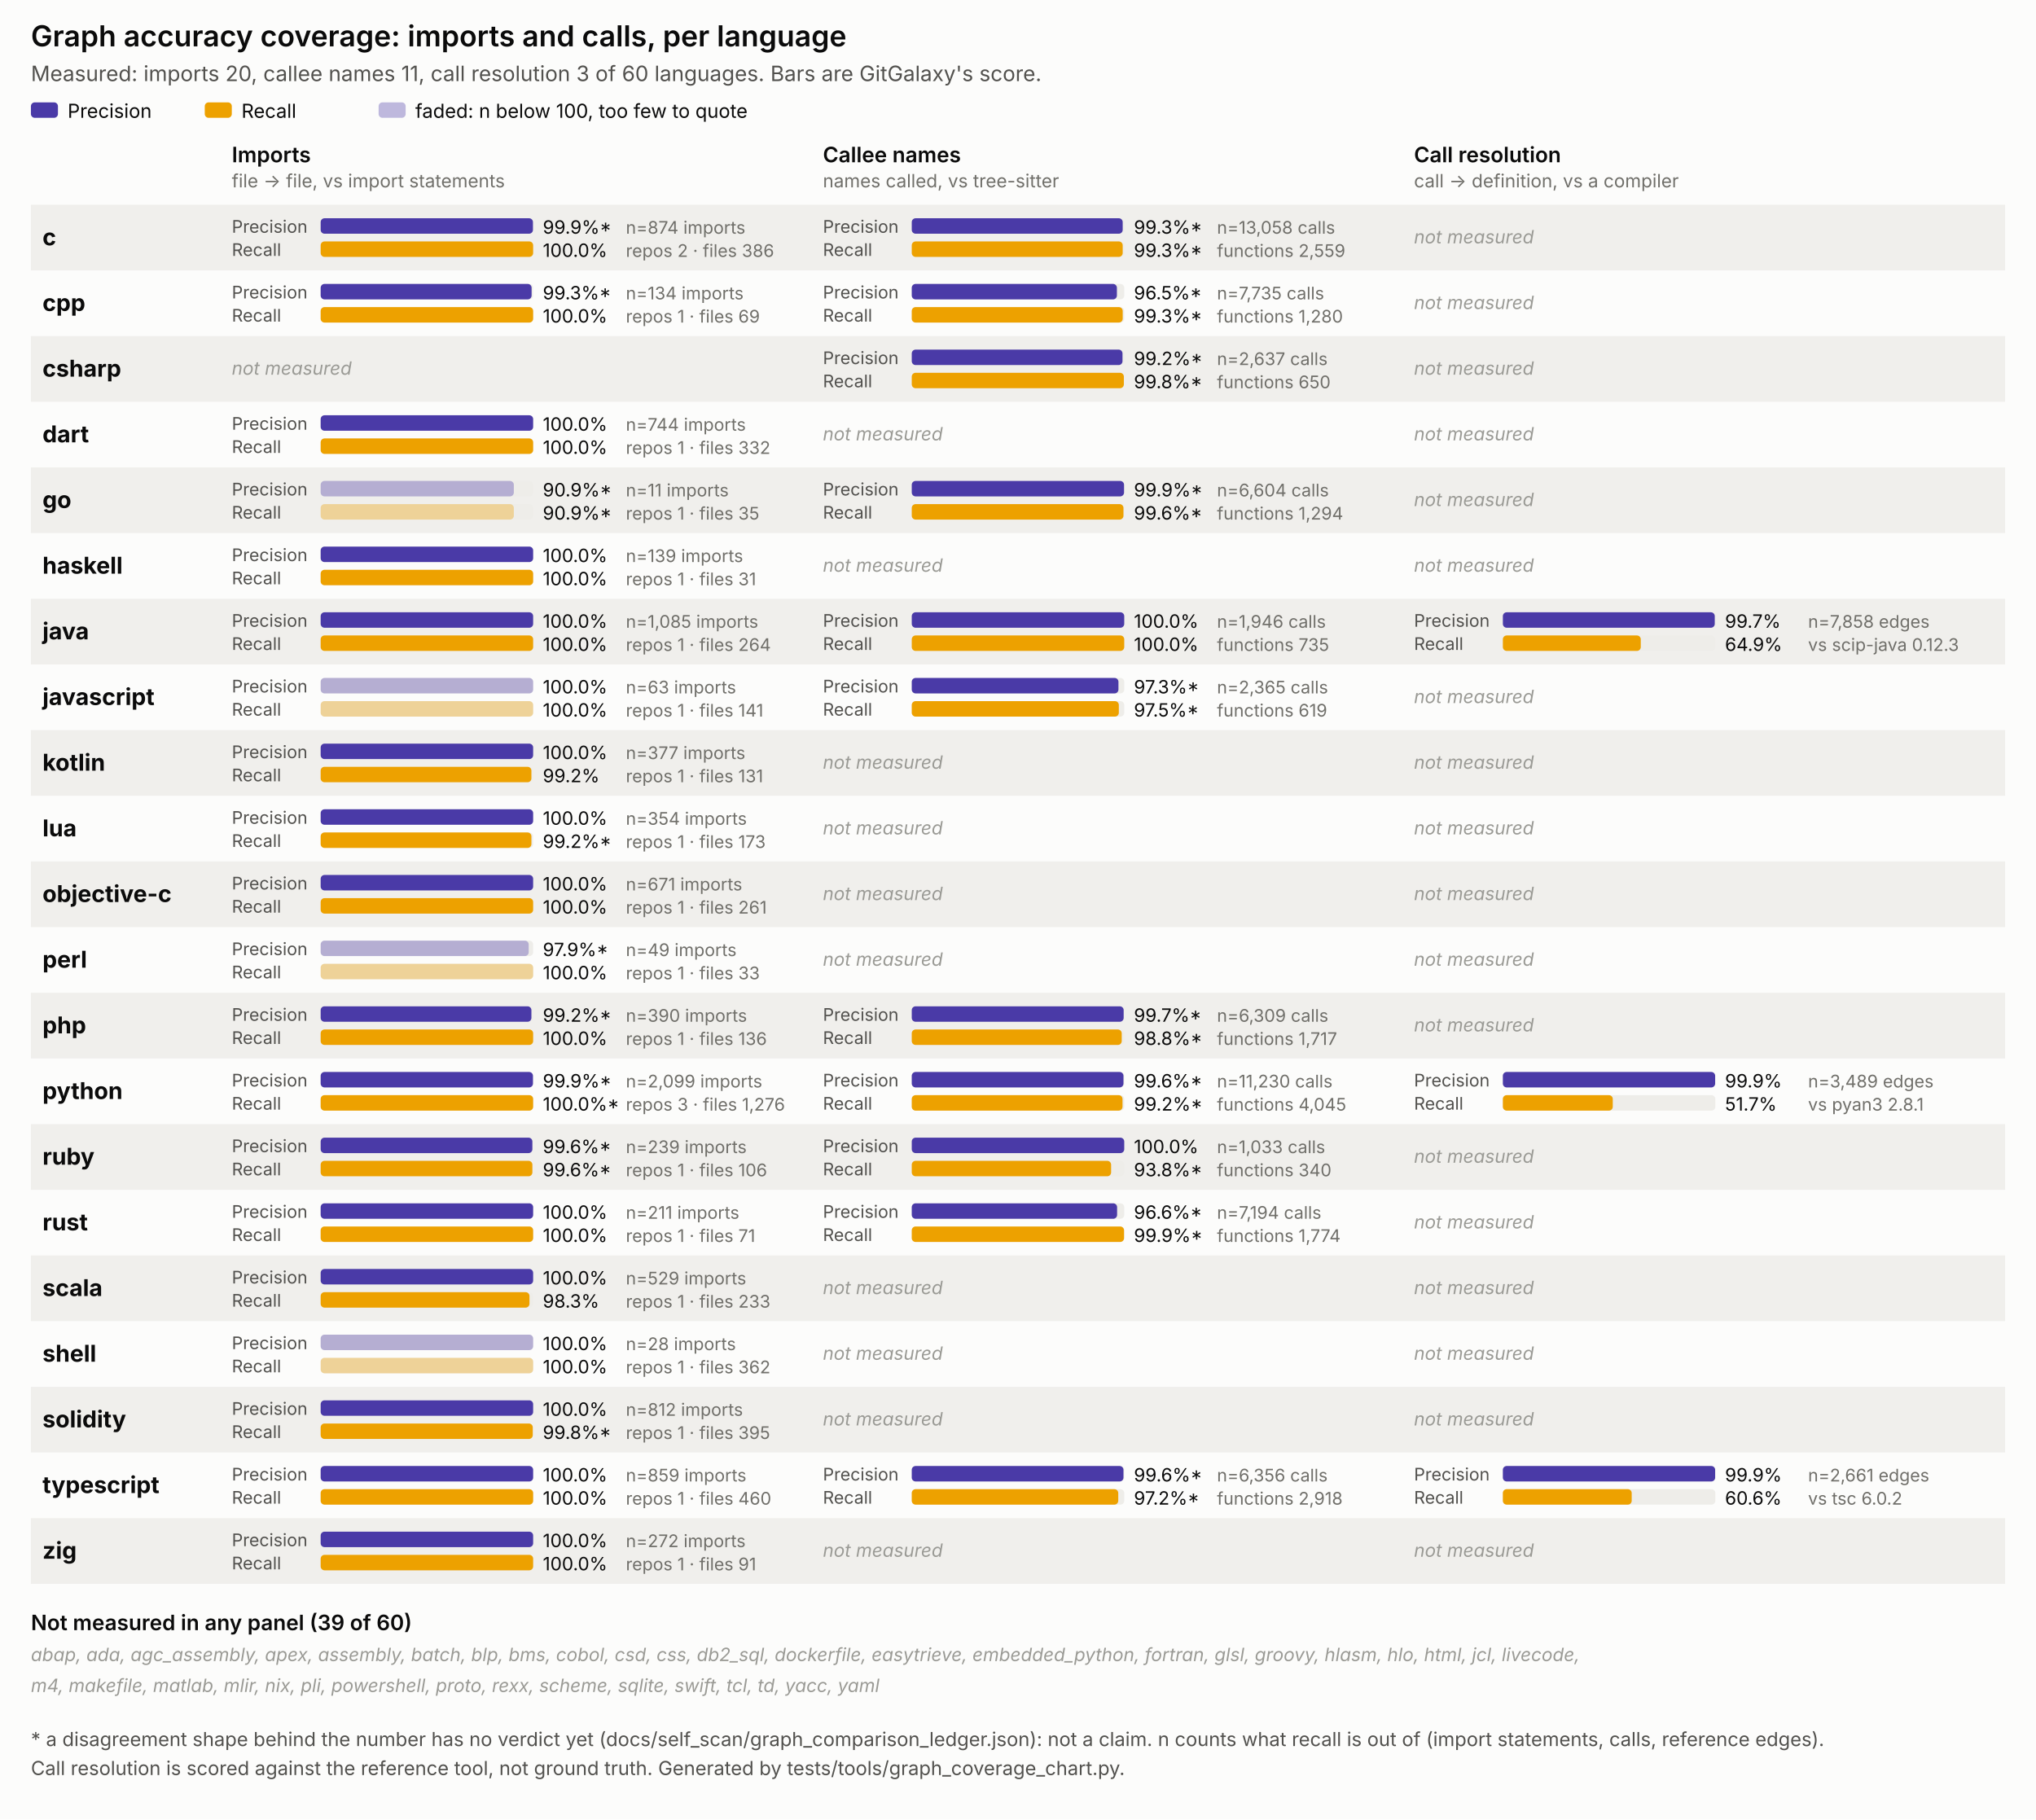
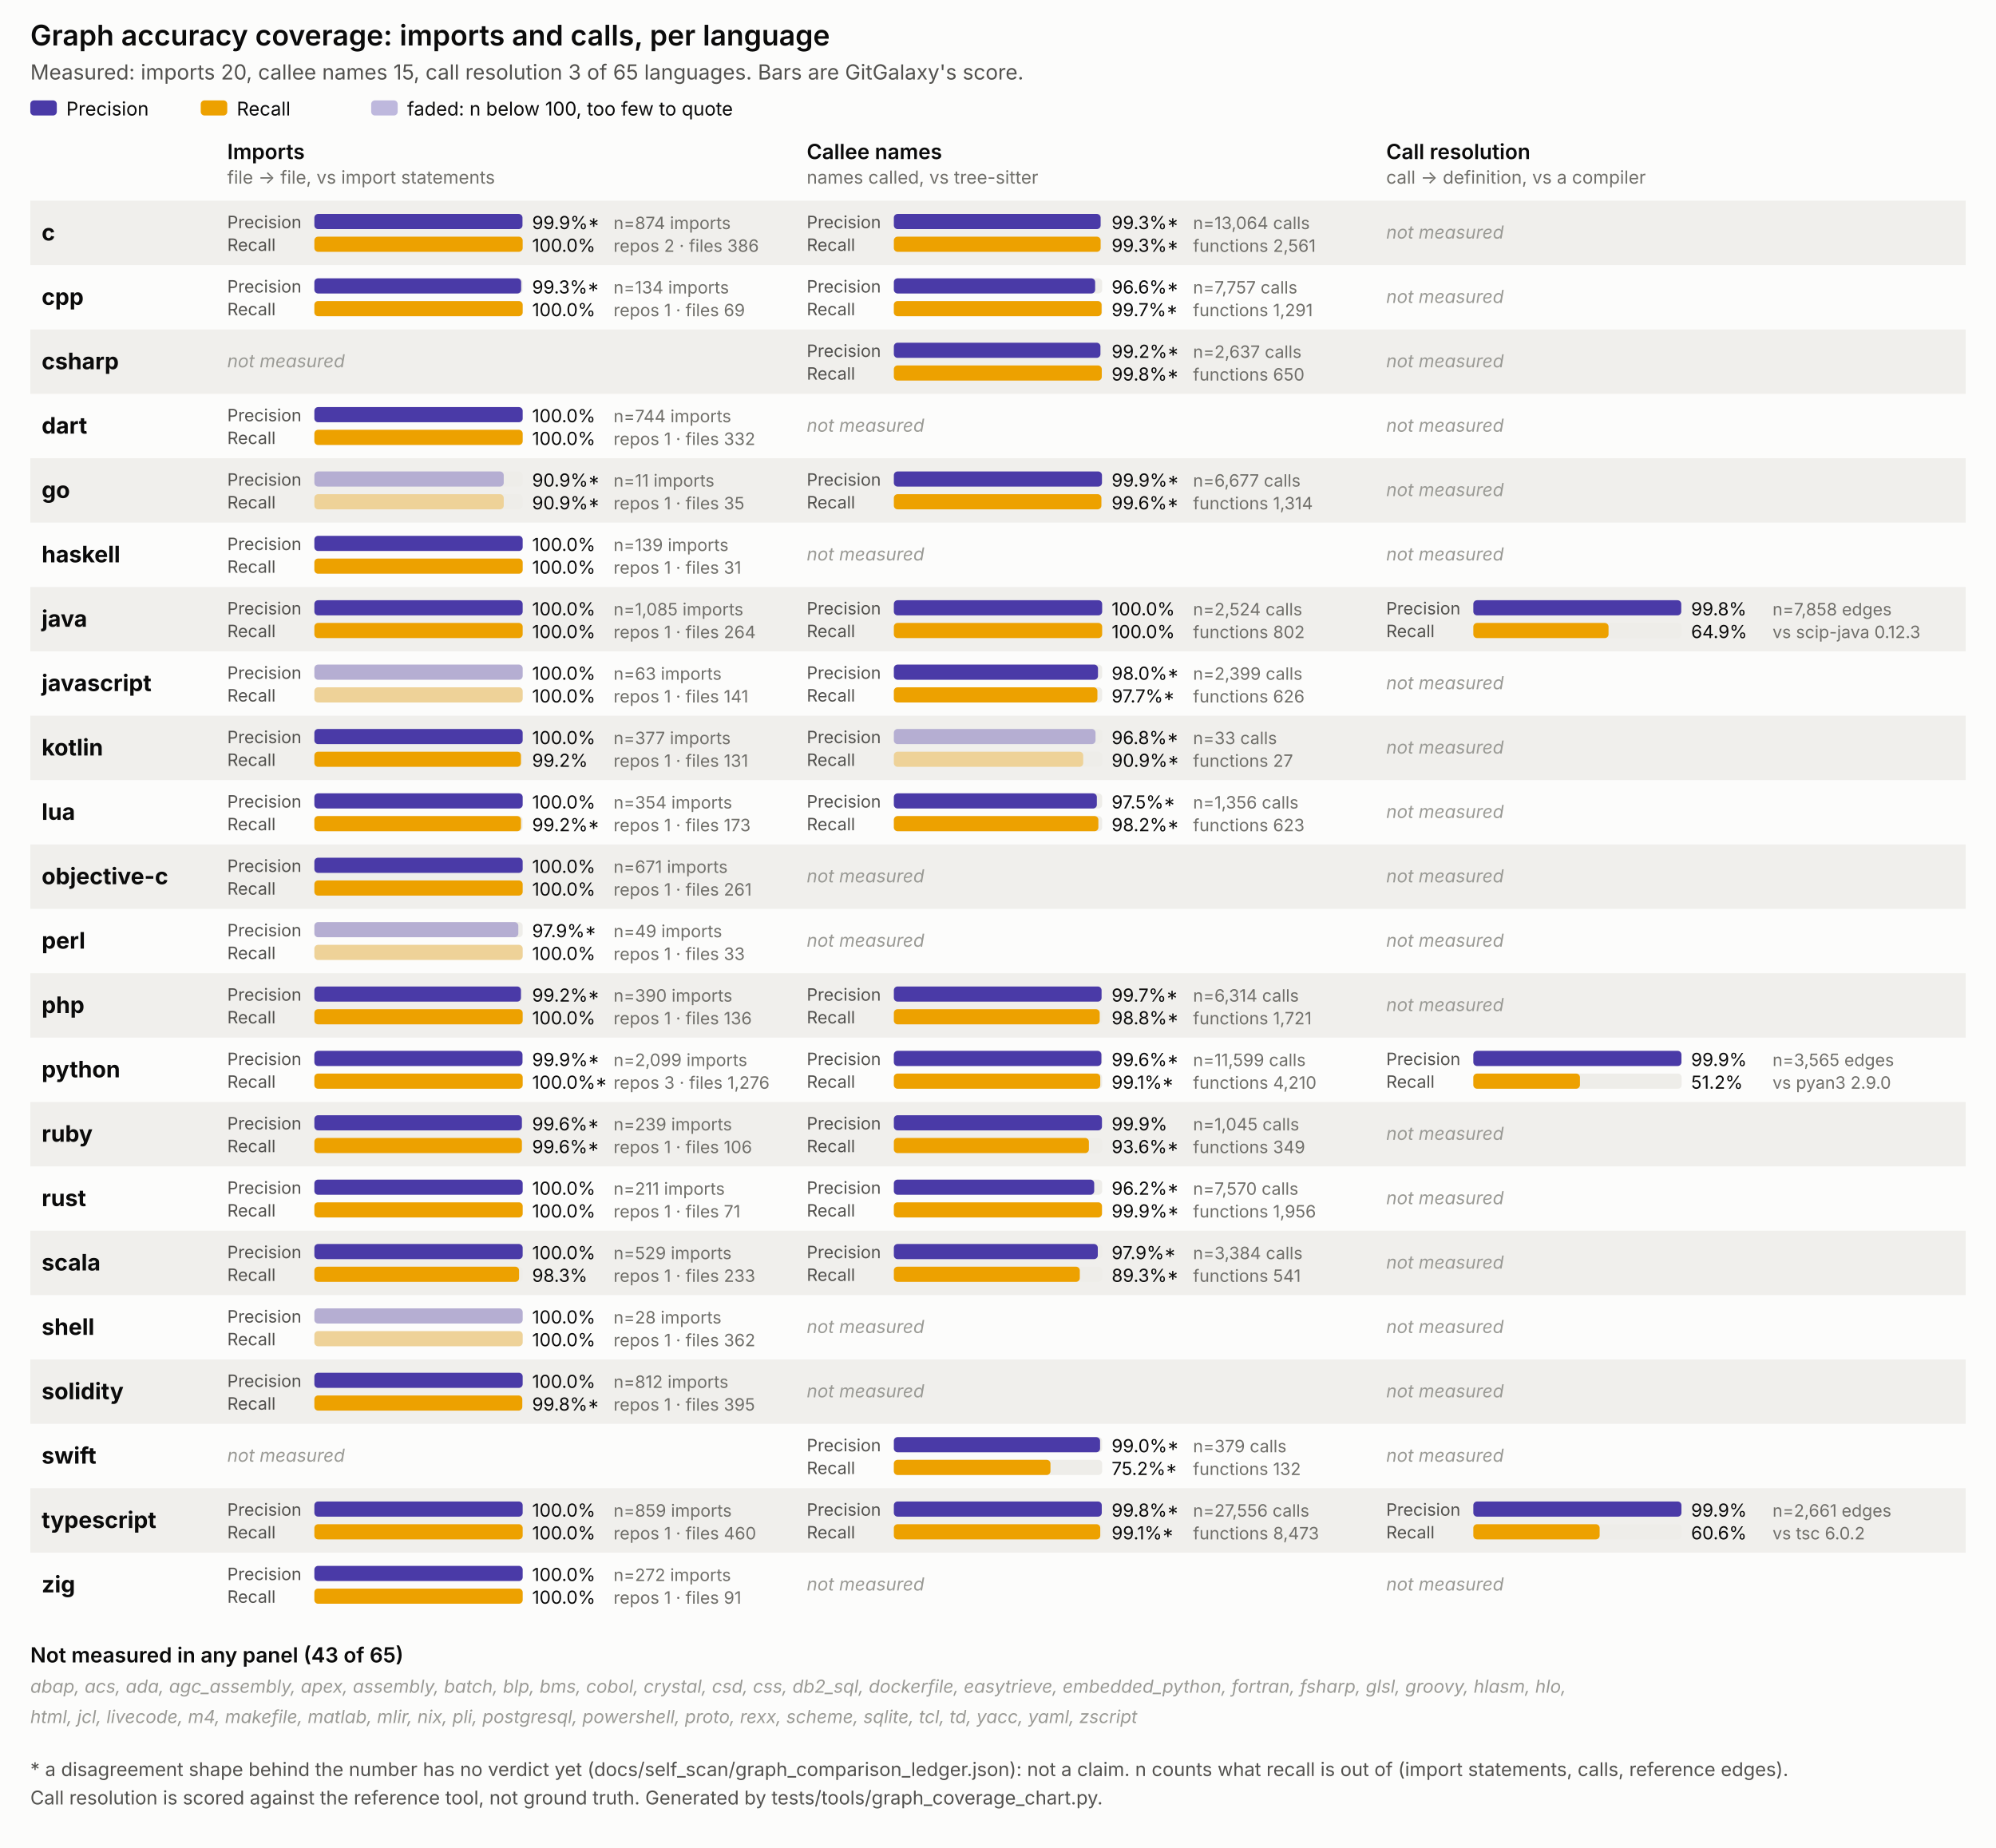
- <svg xmlns="http://www.w3.org/2000/svg" viewBox="0 0 1054 942" width="1054" height="942" font-family="system-ui, -apple-system, Segoe UI, sans-serif">
+ <svg xmlns="http://www.w3.org/2000/svg" viewBox="0 0 1054 976" width="1054" height="976" font-family="system-ui, -apple-system, Segoe UI, sans-serif">
  <style>
  .surface { fill: #fcfcfb; }
  .title { font-size: 15px; font-weight: 600; fill: #0b0b0b; }
  .subtitle { font-size: 11px; fill: #52514e; }
  .panel-title { font-size: 11px; font-weight: 600; fill: #0b0b0b; }
  .panel-sub { font-size: 9.5px; fill: #706f6a; }
  .lang { font-size: 12px; font-weight: 700; fill: #0b0b0b; }
  .pr { font-size: 9px; fill: #52514e; }
  .legend { font-size: 10px; fill: #0b0b0b; }
  .val { font-size: 9.5px; fill: #0b0b0b; }
  .n { font-size: 9px; fill: #706f6a; }
  .none { font-size: 9.5px; fill: #9a9a95; font-style: italic; }
  .note { font-size: 10px; fill: #52514e; }
  .stripe { fill: #f0efec; }
  .track { fill: #eeede9; }
</style>
-   <rect class="surface" x="0" y="0" width="1054" height="942" />
+   <rect class="surface" x="0" y="0" width="1054" height="976" />
  <text class="title" x="16" y="24">Graph accuracy coverage: imports and calls, per language</text>
-   <text class="subtitle" x="16" y="42">Measured: imports 20, callee names 11, call resolution 3 of 60 languages. Bars are GitGalaxy's score.</text>
+   <text class="subtitle" x="16" y="42">Measured: imports 20, callee names 15, call resolution 3 of 65 languages. Bars are GitGalaxy's score.</text>
  <rect x="16" y="53" width="14" height="8" rx="2" fill="#4a3aa7" />
  <text class="legend" x="35" y="61">Precision</text>
  <rect x="106" y="53" width="14" height="8" rx="2" fill="#eda100" />
  <text class="legend" x="125" y="61">Recall</text>
  <rect x="196" y="53" width="14" height="8" rx="2" fill="#4a3aa7" opacity="0.35" />
  <text class="legend" x="215" y="61">faded: n below 100, too few to quote</text>
  <text class="panel-title" x="120" y="84">Imports</text>
  <text class="panel-sub" x="120" y="97">file -&gt; file, vs import statements</text>
  <text class="panel-title" x="426" y="84">Callee names</text>
  <text class="panel-sub" x="426" y="97">names called, vs tree-sitter</text>
  <text class="panel-title" x="732" y="84">Call resolution</text>
  <text class="panel-sub" x="732" y="97">call -&gt; definition, vs a compiler</text>
  <rect class="stripe" x="16" y="106" width="1022" height="34" />
  <text class="lang" x="22" y="127.0">c</text>
  <g>
    <text class="pr" x="120" y="120.5">Precision</text>
    <rect class="track" x="166" y="113" width="110" height="8" rx="2" />
    <rect x="166" y="113" width="109.9" height="8" rx="2" fill="#4a3aa7" />
    <text class="val" x="281" y="121">99.9%*</text>
    <text class="pr" x="120" y="132.5">Recall</text>
    <rect class="track" x="166" y="125" width="110" height="8" rx="2" />
    <rect x="166" y="125" width="110.0" height="8" rx="2" fill="#eda100" />
    <text class="val" x="281" y="133">100.0%</text>
    <text class="n" x="324" y="121">n=874 imports</text>
    <text class="n" x="324" y="133">repos 2 · files 386</text>
  </g>
  <g>
    <text class="pr" x="426" y="120.5">Precision</text>
    <rect class="track" x="472" y="113" width="110" height="8" rx="2" />
    <rect x="472" y="113" width="109.2" height="8" rx="2" fill="#4a3aa7" />
    <text class="val" x="587" y="121">99.3%*</text>
    <text class="pr" x="426" y="132.5">Recall</text>
    <rect class="track" x="472" y="125" width="110" height="8" rx="2" />
    <rect x="472" y="125" width="109.2" height="8" rx="2" fill="#eda100" />
    <text class="val" x="587" y="133">99.3%*</text>
-     <text class="n" x="630" y="121">n=13,058 calls</text>
-     <text class="n" x="630" y="133">functions 2,559</text>
+     <text class="n" x="630" y="121">n=13,064 calls</text>
+     <text class="n" x="630" y="133">functions 2,561</text>
  </g>
  <text class="none" x="732" y="126.0">not measured</text>
  <text class="lang" x="22" y="161.0">cpp</text>
  <g>
    <text class="pr" x="120" y="154.5">Precision</text>
    <rect class="track" x="166" y="147" width="110" height="8" rx="2" />
    <rect x="166" y="147" width="109.2" height="8" rx="2" fill="#4a3aa7" />
    <text class="val" x="281" y="155">99.3%*</text>
    <text class="pr" x="120" y="166.5">Recall</text>
    <rect class="track" x="166" y="159" width="110" height="8" rx="2" />
    <rect x="166" y="159" width="110.0" height="8" rx="2" fill="#eda100" />
    <text class="val" x="281" y="167">100.0%</text>
    <text class="n" x="324" y="155">n=134 imports</text>
    <text class="n" x="324" y="167">repos 1 · files 69</text>
  </g>
  <g>
    <text class="pr" x="426" y="154.5">Precision</text>
    <rect class="track" x="472" y="147" width="110" height="8" rx="2" />
-     <rect x="472" y="147" width="106.2" height="8" rx="2" fill="#4a3aa7" />
-     <text class="val" x="587" y="155">96.5%*</text>
+     <rect x="472" y="147" width="106.3" height="8" rx="2" fill="#4a3aa7" />
+     <text class="val" x="587" y="155">96.6%*</text>
    <text class="pr" x="426" y="166.5">Recall</text>
    <rect class="track" x="472" y="159" width="110" height="8" rx="2" />
-     <rect x="472" y="159" width="109.2" height="8" rx="2" fill="#eda100" />
-     <text class="val" x="587" y="167">99.3%*</text>
-     <text class="n" x="630" y="155">n=7,735 calls</text>
-     <text class="n" x="630" y="167">functions 1,280</text>
+     <rect x="472" y="159" width="109.7" height="8" rx="2" fill="#eda100" />
+     <text class="val" x="587" y="167">99.7%*</text>
+     <text class="n" x="630" y="155">n=7,757 calls</text>
+     <text class="n" x="630" y="167">functions 1,291</text>
  </g>
  <text class="none" x="732" y="160.0">not measured</text>
  <rect class="stripe" x="16" y="174" width="1022" height="34" />
  <text class="lang" x="22" y="195.0">csharp</text>
  <text class="none" x="120" y="194.0">not measured</text>
  <g>
    <text class="pr" x="426" y="188.5">Precision</text>
    <rect class="track" x="472" y="181" width="110" height="8" rx="2" />
    <rect x="472" y="181" width="109.1" height="8" rx="2" fill="#4a3aa7" />
    <text class="val" x="587" y="189">99.2%*</text>
    <text class="pr" x="426" y="200.5">Recall</text>
    <rect class="track" x="472" y="193" width="110" height="8" rx="2" />
    <rect x="472" y="193" width="109.8" height="8" rx="2" fill="#eda100" />
    <text class="val" x="587" y="201">99.8%*</text>
    <text class="n" x="630" y="189">n=2,637 calls</text>
    <text class="n" x="630" y="201">functions 650</text>
  </g>
  <text class="none" x="732" y="194.0">not measured</text>
  <text class="lang" x="22" y="229.0">dart</text>
  <g>
    <text class="pr" x="120" y="222.5">Precision</text>
    <rect class="track" x="166" y="215" width="110" height="8" rx="2" />
    <rect x="166" y="215" width="110.0" height="8" rx="2" fill="#4a3aa7" />
    <text class="val" x="281" y="223">100.0%</text>
    <text class="pr" x="120" y="234.5">Recall</text>
    <rect class="track" x="166" y="227" width="110" height="8" rx="2" />
    <rect x="166" y="227" width="110.0" height="8" rx="2" fill="#eda100" />
    <text class="val" x="281" y="235">100.0%</text>
    <text class="n" x="324" y="223">n=744 imports</text>
    <text class="n" x="324" y="235">repos 1 · files 332</text>
  </g>
  <text class="none" x="426" y="228.0">not measured</text>
  <text class="none" x="732" y="228.0">not measured</text>
  <rect class="stripe" x="16" y="242" width="1022" height="34" />
  <text class="lang" x="22" y="263.0">go</text>
  <g>
    <text class="pr" x="120" y="256.5">Precision</text>
    <rect class="track" x="166" y="249" width="110" height="8" rx="2" />
    <rect x="166" y="249" width="100.0" height="8" rx="2" fill="#4a3aa7" opacity="0.35" />
    <text class="val" x="281" y="257">90.9%*</text>
    <text class="pr" x="120" y="268.5">Recall</text>
    <rect class="track" x="166" y="261" width="110" height="8" rx="2" />
    <rect x="166" y="261" width="100.0" height="8" rx="2" fill="#eda100" opacity="0.35" />
    <text class="val" x="281" y="269">90.9%*</text>
    <text class="n" x="324" y="257">n=11 imports</text>
    <text class="n" x="324" y="269">repos 1 · files 35</text>
  </g>
  <g>
    <text class="pr" x="426" y="256.5">Precision</text>
    <rect class="track" x="472" y="249" width="110" height="8" rx="2" />
    <rect x="472" y="249" width="109.9" height="8" rx="2" fill="#4a3aa7" />
    <text class="val" x="587" y="257">99.9%*</text>
    <text class="pr" x="426" y="268.5">Recall</text>
    <rect class="track" x="472" y="261" width="110" height="8" rx="2" />
    <rect x="472" y="261" width="109.6" height="8" rx="2" fill="#eda100" />
    <text class="val" x="587" y="269">99.6%*</text>
-     <text class="n" x="630" y="257">n=6,604 calls</text>
-     <text class="n" x="630" y="269">functions 1,294</text>
+     <text class="n" x="630" y="257">n=6,677 calls</text>
+     <text class="n" x="630" y="269">functions 1,314</text>
  </g>
  <text class="none" x="732" y="262.0">not measured</text>
  <text class="lang" x="22" y="297.0">haskell</text>
  <g>
    <text class="pr" x="120" y="290.5">Precision</text>
    <rect class="track" x="166" y="283" width="110" height="8" rx="2" />
    <rect x="166" y="283" width="110.0" height="8" rx="2" fill="#4a3aa7" />
    <text class="val" x="281" y="291">100.0%</text>
    <text class="pr" x="120" y="302.5">Recall</text>
    <rect class="track" x="166" y="295" width="110" height="8" rx="2" />
    <rect x="166" y="295" width="110.0" height="8" rx="2" fill="#eda100" />
    <text class="val" x="281" y="303">100.0%</text>
    <text class="n" x="324" y="291">n=139 imports</text>
    <text class="n" x="324" y="303">repos 1 · files 31</text>
  </g>
  <text class="none" x="426" y="296.0">not measured</text>
  <text class="none" x="732" y="296.0">not measured</text>
  <rect class="stripe" x="16" y="310" width="1022" height="34" />
  <text class="lang" x="22" y="331.0">java</text>
  <g>
    <text class="pr" x="120" y="324.5">Precision</text>
    <rect class="track" x="166" y="317" width="110" height="8" rx="2" />
    <rect x="166" y="317" width="110.0" height="8" rx="2" fill="#4a3aa7" />
    <text class="val" x="281" y="325">100.0%</text>
    <text class="pr" x="120" y="336.5">Recall</text>
    <rect class="track" x="166" y="329" width="110" height="8" rx="2" />
    <rect x="166" y="329" width="110.0" height="8" rx="2" fill="#eda100" />
    <text class="val" x="281" y="337">100.0%</text>
    <text class="n" x="324" y="325">n=1,085 imports</text>
    <text class="n" x="324" y="337">repos 1 · files 264</text>
  </g>
  <g>
    <text class="pr" x="426" y="324.5">Precision</text>
    <rect class="track" x="472" y="317" width="110" height="8" rx="2" />
    <rect x="472" y="317" width="110.0" height="8" rx="2" fill="#4a3aa7" />
    <text class="val" x="587" y="325">100.0%</text>
    <text class="pr" x="426" y="336.5">Recall</text>
    <rect class="track" x="472" y="329" width="110" height="8" rx="2" />
    <rect x="472" y="329" width="110.0" height="8" rx="2" fill="#eda100" />
    <text class="val" x="587" y="337">100.0%</text>
-     <text class="n" x="630" y="325">n=1,946 calls</text>
-     <text class="n" x="630" y="337">functions 735</text>
+     <text class="n" x="630" y="325">n=2,524 calls</text>
+     <text class="n" x="630" y="337">functions 802</text>
  </g>
  <g>
    <text class="pr" x="732" y="324.5">Precision</text>
    <rect class="track" x="778" y="317" width="110" height="8" rx="2" />
-     <rect x="778" y="317" width="109.7" height="8" rx="2" fill="#4a3aa7" />
-     <text class="val" x="893" y="325">99.7%</text>
+     <rect x="778" y="317" width="109.8" height="8" rx="2" fill="#4a3aa7" />
+     <text class="val" x="893" y="325">99.8%</text>
    <text class="pr" x="732" y="336.5">Recall</text>
    <rect class="track" x="778" y="329" width="110" height="8" rx="2" />
    <rect x="778" y="329" width="71.4" height="8" rx="2" fill="#eda100" />
    <text class="val" x="893" y="337">64.9%</text>
    <text class="n" x="936" y="325">n=7,858 edges</text>
    <text class="n" x="936" y="337">vs scip-java 0.12.3</text>
  </g>
  <text class="lang" x="22" y="365.0">javascript</text>
  <g>
    <text class="pr" x="120" y="358.5">Precision</text>
    <rect class="track" x="166" y="351" width="110" height="8" rx="2" />
    <rect x="166" y="351" width="110.0" height="8" rx="2" fill="#4a3aa7" opacity="0.35" />
    <text class="val" x="281" y="359">100.0%</text>
    <text class="pr" x="120" y="370.5">Recall</text>
    <rect class="track" x="166" y="363" width="110" height="8" rx="2" />
    <rect x="166" y="363" width="110.0" height="8" rx="2" fill="#eda100" opacity="0.35" />
    <text class="val" x="281" y="371">100.0%</text>
    <text class="n" x="324" y="359">n=63 imports</text>
    <text class="n" x="324" y="371">repos 1 · files 141</text>
  </g>
  <g>
    <text class="pr" x="426" y="358.5">Precision</text>
    <rect class="track" x="472" y="351" width="110" height="8" rx="2" />
-     <rect x="472" y="351" width="107.0" height="8" rx="2" fill="#4a3aa7" />
-     <text class="val" x="587" y="359">97.3%*</text>
+     <rect x="472" y="351" width="107.8" height="8" rx="2" fill="#4a3aa7" />
+     <text class="val" x="587" y="359">98.0%*</text>
    <text class="pr" x="426" y="370.5">Recall</text>
    <rect class="track" x="472" y="363" width="110" height="8" rx="2" />
-     <rect x="472" y="363" width="107.2" height="8" rx="2" fill="#eda100" />
-     <text class="val" x="587" y="371">97.5%*</text>
-     <text class="n" x="630" y="359">n=2,365 calls</text>
-     <text class="n" x="630" y="371">functions 619</text>
+     <rect x="472" y="363" width="107.5" height="8" rx="2" fill="#eda100" />
+     <text class="val" x="587" y="371">97.7%*</text>
+     <text class="n" x="630" y="359">n=2,399 calls</text>
+     <text class="n" x="630" y="371">functions 626</text>
  </g>
  <text class="none" x="732" y="364.0">not measured</text>
  <rect class="stripe" x="16" y="378" width="1022" height="34" />
  <text class="lang" x="22" y="399.0">kotlin</text>
  <g>
    <text class="pr" x="120" y="392.5">Precision</text>
    <rect class="track" x="166" y="385" width="110" height="8" rx="2" />
    <rect x="166" y="385" width="110.0" height="8" rx="2" fill="#4a3aa7" />
    <text class="val" x="281" y="393">100.0%</text>
    <text class="pr" x="120" y="404.5">Recall</text>
    <rect class="track" x="166" y="397" width="110" height="8" rx="2" />
    <rect x="166" y="397" width="109.1" height="8" rx="2" fill="#eda100" />
    <text class="val" x="281" y="405">99.2%</text>
    <text class="n" x="324" y="393">n=377 imports</text>
    <text class="n" x="324" y="405">repos 1 · files 131</text>
  </g>
-   <text class="none" x="426" y="398.0">not measured</text>
+   <g>
+     <text class="pr" x="426" y="392.5">Precision</text>
+     <rect class="track" x="472" y="385" width="110" height="8" rx="2" />
+     <rect x="472" y="385" width="106.5" height="8" rx="2" fill="#4a3aa7" opacity="0.35" />
+     <text class="val" x="587" y="393">96.8%*</text>
+     <text class="pr" x="426" y="404.5">Recall</text>
+     <rect class="track" x="472" y="397" width="110" height="8" rx="2" />
+     <rect x="472" y="397" width="100.0" height="8" rx="2" fill="#eda100" opacity="0.35" />
+     <text class="val" x="587" y="405">90.9%*</text>
+     <text class="n" x="630" y="393">n=33 calls</text>
+     <text class="n" x="630" y="405">functions 27</text>
+   </g>
  <text class="none" x="732" y="398.0">not measured</text>
  <text class="lang" x="22" y="433.0">lua</text>
  <g>
    <text class="pr" x="120" y="426.5">Precision</text>
    <rect class="track" x="166" y="419" width="110" height="8" rx="2" />
    <rect x="166" y="419" width="110.0" height="8" rx="2" fill="#4a3aa7" />
    <text class="val" x="281" y="427">100.0%</text>
    <text class="pr" x="120" y="438.5">Recall</text>
    <rect class="track" x="166" y="431" width="110" height="8" rx="2" />
    <rect x="166" y="431" width="109.1" height="8" rx="2" fill="#eda100" />
    <text class="val" x="281" y="439">99.2%*</text>
    <text class="n" x="324" y="427">n=354 imports</text>
    <text class="n" x="324" y="439">repos 1 · files 173</text>
  </g>
-   <text class="none" x="426" y="432.0">not measured</text>
+   <g>
+     <text class="pr" x="426" y="426.5">Precision</text>
+     <rect class="track" x="472" y="419" width="110" height="8" rx="2" />
+     <rect x="472" y="419" width="107.2" height="8" rx="2" fill="#4a3aa7" />
+     <text class="val" x="587" y="427">97.5%*</text>
+     <text class="pr" x="426" y="438.5">Recall</text>
+     <rect class="track" x="472" y="431" width="110" height="8" rx="2" />
+     <rect x="472" y="431" width="108.0" height="8" rx="2" fill="#eda100" />
+     <text class="val" x="587" y="439">98.2%*</text>
+     <text class="n" x="630" y="427">n=1,356 calls</text>
+     <text class="n" x="630" y="439">functions 623</text>
+   </g>
  <text class="none" x="732" y="432.0">not measured</text>
  <rect class="stripe" x="16" y="446" width="1022" height="34" />
  <text class="lang" x="22" y="467.0">objective-c</text>
  <g>
    <text class="pr" x="120" y="460.5">Precision</text>
    <rect class="track" x="166" y="453" width="110" height="8" rx="2" />
    <rect x="166" y="453" width="110.0" height="8" rx="2" fill="#4a3aa7" />
    <text class="val" x="281" y="461">100.0%</text>
    <text class="pr" x="120" y="472.5">Recall</text>
    <rect class="track" x="166" y="465" width="110" height="8" rx="2" />
    <rect x="166" y="465" width="110.0" height="8" rx="2" fill="#eda100" />
    <text class="val" x="281" y="473">100.0%</text>
    <text class="n" x="324" y="461">n=671 imports</text>
    <text class="n" x="324" y="473">repos 1 · files 261</text>
  </g>
  <text class="none" x="426" y="466.0">not measured</text>
  <text class="none" x="732" y="466.0">not measured</text>
  <text class="lang" x="22" y="501.0">perl</text>
  <g>
    <text class="pr" x="120" y="494.5">Precision</text>
    <rect class="track" x="166" y="487" width="110" height="8" rx="2" />
    <rect x="166" y="487" width="107.7" height="8" rx="2" fill="#4a3aa7" opacity="0.35" />
    <text class="val" x="281" y="495">97.9%*</text>
    <text class="pr" x="120" y="506.5">Recall</text>
    <rect class="track" x="166" y="499" width="110" height="8" rx="2" />
    <rect x="166" y="499" width="110.0" height="8" rx="2" fill="#eda100" opacity="0.35" />
    <text class="val" x="281" y="507">100.0%</text>
    <text class="n" x="324" y="495">n=49 imports</text>
    <text class="n" x="324" y="507">repos 1 · files 33</text>
  </g>
  <text class="none" x="426" y="500.0">not measured</text>
  <text class="none" x="732" y="500.0">not measured</text>
  <rect class="stripe" x="16" y="514" width="1022" height="34" />
  <text class="lang" x="22" y="535.0">php</text>
  <g>
    <text class="pr" x="120" y="528.5">Precision</text>
    <rect class="track" x="166" y="521" width="110" height="8" rx="2" />
    <rect x="166" y="521" width="109.1" height="8" rx="2" fill="#4a3aa7" />
    <text class="val" x="281" y="529">99.2%*</text>
    <text class="pr" x="120" y="540.5">Recall</text>
    <rect class="track" x="166" y="533" width="110" height="8" rx="2" />
    <rect x="166" y="533" width="110.0" height="8" rx="2" fill="#eda100" />
    <text class="val" x="281" y="541">100.0%</text>
    <text class="n" x="324" y="529">n=390 imports</text>
    <text class="n" x="324" y="541">repos 1 · files 136</text>
  </g>
  <g>
    <text class="pr" x="426" y="528.5">Precision</text>
    <rect class="track" x="472" y="521" width="110" height="8" rx="2" />
    <rect x="472" y="521" width="109.7" height="8" rx="2" fill="#4a3aa7" />
    <text class="val" x="587" y="529">99.7%*</text>
    <text class="pr" x="426" y="540.5">Recall</text>
    <rect class="track" x="472" y="533" width="110" height="8" rx="2" />
    <rect x="472" y="533" width="108.7" height="8" rx="2" fill="#eda100" />
    <text class="val" x="587" y="541">98.8%*</text>
-     <text class="n" x="630" y="529">n=6,309 calls</text>
-     <text class="n" x="630" y="541">functions 1,717</text>
+     <text class="n" x="630" y="529">n=6,314 calls</text>
+     <text class="n" x="630" y="541">functions 1,721</text>
  </g>
  <text class="none" x="732" y="534.0">not measured</text>
  <text class="lang" x="22" y="569.0">python</text>
  <g>
    <text class="pr" x="120" y="562.5">Precision</text>
    <rect class="track" x="166" y="555" width="110" height="8" rx="2" />
    <rect x="166" y="555" width="109.9" height="8" rx="2" fill="#4a3aa7" />
    <text class="val" x="281" y="563">99.9%*</text>
    <text class="pr" x="120" y="574.5">Recall</text>
    <rect class="track" x="166" y="567" width="110" height="8" rx="2" />
    <rect x="166" y="567" width="110.0" height="8" rx="2" fill="#eda100" />
    <text class="val" x="281" y="575">100.0%*</text>
    <text class="n" x="324" y="563">n=2,099 imports</text>
    <text class="n" x="324" y="575">repos 3 · files 1,276</text>
  </g>
  <g>
    <text class="pr" x="426" y="562.5">Precision</text>
    <rect class="track" x="472" y="555" width="110" height="8" rx="2" />
    <rect x="472" y="555" width="109.6" height="8" rx="2" fill="#4a3aa7" />
    <text class="val" x="587" y="563">99.6%*</text>
    <text class="pr" x="426" y="574.5">Recall</text>
    <rect class="track" x="472" y="567" width="110" height="8" rx="2" />
-     <rect x="472" y="567" width="109.1" height="8" rx="2" fill="#eda100" />
-     <text class="val" x="587" y="575">99.2%*</text>
-     <text class="n" x="630" y="563">n=11,230 calls</text>
-     <text class="n" x="630" y="575">functions 4,045</text>
+     <rect x="472" y="567" width="109.0" height="8" rx="2" fill="#eda100" />
+     <text class="val" x="587" y="575">99.1%*</text>
+     <text class="n" x="630" y="563">n=11,599 calls</text>
+     <text class="n" x="630" y="575">functions 4,210</text>
  </g>
  <g>
    <text class="pr" x="732" y="562.5">Precision</text>
    <rect class="track" x="778" y="555" width="110" height="8" rx="2" />
    <rect x="778" y="555" width="109.9" height="8" rx="2" fill="#4a3aa7" />
    <text class="val" x="893" y="563">99.9%</text>
    <text class="pr" x="732" y="574.5">Recall</text>
    <rect class="track" x="778" y="567" width="110" height="8" rx="2" />
-     <rect x="778" y="567" width="56.9" height="8" rx="2" fill="#eda100" />
-     <text class="val" x="893" y="575">51.7%</text>
-     <text class="n" x="936" y="563">n=3,489 edges</text>
-     <text class="n" x="936" y="575">vs pyan3 2.8.1</text>
+     <rect x="778" y="567" width="56.3" height="8" rx="2" fill="#eda100" />
+     <text class="val" x="893" y="575">51.2%</text>
+     <text class="n" x="936" y="563">n=3,565 edges</text>
+     <text class="n" x="936" y="575">vs pyan3 2.9.0</text>
  </g>
  <rect class="stripe" x="16" y="582" width="1022" height="34" />
  <text class="lang" x="22" y="603.0">ruby</text>
  <g>
    <text class="pr" x="120" y="596.5">Precision</text>
    <rect class="track" x="166" y="589" width="110" height="8" rx="2" />
    <rect x="166" y="589" width="109.6" height="8" rx="2" fill="#4a3aa7" />
    <text class="val" x="281" y="597">99.6%*</text>
    <text class="pr" x="120" y="608.5">Recall</text>
    <rect class="track" x="166" y="601" width="110" height="8" rx="2" />
    <rect x="166" y="601" width="109.6" height="8" rx="2" fill="#eda100" />
    <text class="val" x="281" y="609">99.6%*</text>
    <text class="n" x="324" y="597">n=239 imports</text>
    <text class="n" x="324" y="609">repos 1 · files 106</text>
  </g>
  <g>
    <text class="pr" x="426" y="596.5">Precision</text>
    <rect class="track" x="472" y="589" width="110" height="8" rx="2" />
-     <rect x="472" y="589" width="110.0" height="8" rx="2" fill="#4a3aa7" />
-     <text class="val" x="587" y="597">100.0%</text>
+     <rect x="472" y="589" width="109.9" height="8" rx="2" fill="#4a3aa7" />
+     <text class="val" x="587" y="597">99.9%</text>
    <text class="pr" x="426" y="608.5">Recall</text>
    <rect class="track" x="472" y="601" width="110" height="8" rx="2" />
-     <rect x="472" y="601" width="103.2" height="8" rx="2" fill="#eda100" />
-     <text class="val" x="587" y="609">93.8%*</text>
-     <text class="n" x="630" y="597">n=1,033 calls</text>
-     <text class="n" x="630" y="609">functions 340</text>
+     <rect x="472" y="601" width="103.0" height="8" rx="2" fill="#eda100" />
+     <text class="val" x="587" y="609">93.6%*</text>
+     <text class="n" x="630" y="597">n=1,045 calls</text>
+     <text class="n" x="630" y="609">functions 349</text>
  </g>
  <text class="none" x="732" y="602.0">not measured</text>
  <text class="lang" x="22" y="637.0">rust</text>
  <g>
    <text class="pr" x="120" y="630.5">Precision</text>
    <rect class="track" x="166" y="623" width="110" height="8" rx="2" />
    <rect x="166" y="623" width="110.0" height="8" rx="2" fill="#4a3aa7" />
    <text class="val" x="281" y="631">100.0%</text>
    <text class="pr" x="120" y="642.5">Recall</text>
    <rect class="track" x="166" y="635" width="110" height="8" rx="2" />
    <rect x="166" y="635" width="110.0" height="8" rx="2" fill="#eda100" />
    <text class="val" x="281" y="643">100.0%</text>
    <text class="n" x="324" y="631">n=211 imports</text>
    <text class="n" x="324" y="643">repos 1 · files 71</text>
  </g>
  <g>
    <text class="pr" x="426" y="630.5">Precision</text>
    <rect class="track" x="472" y="623" width="110" height="8" rx="2" />
-     <rect x="472" y="623" width="106.3" height="8" rx="2" fill="#4a3aa7" />
-     <text class="val" x="587" y="631">96.6%*</text>
+     <rect x="472" y="623" width="105.8" height="8" rx="2" fill="#4a3aa7" />
+     <text class="val" x="587" y="631">96.2%*</text>
    <text class="pr" x="426" y="642.5">Recall</text>
    <rect class="track" x="472" y="635" width="110" height="8" rx="2" />
    <rect x="472" y="635" width="109.9" height="8" rx="2" fill="#eda100" />
    <text class="val" x="587" y="643">99.9%*</text>
-     <text class="n" x="630" y="631">n=7,194 calls</text>
-     <text class="n" x="630" y="643">functions 1,774</text>
+     <text class="n" x="630" y="631">n=7,570 calls</text>
+     <text class="n" x="630" y="643">functions 1,956</text>
  </g>
  <text class="none" x="732" y="636.0">not measured</text>
  <rect class="stripe" x="16" y="650" width="1022" height="34" />
  <text class="lang" x="22" y="671.0">scala</text>
  <g>
    <text class="pr" x="120" y="664.5">Precision</text>
    <rect class="track" x="166" y="657" width="110" height="8" rx="2" />
    <rect x="166" y="657" width="110.0" height="8" rx="2" fill="#4a3aa7" />
    <text class="val" x="281" y="665">100.0%</text>
    <text class="pr" x="120" y="676.5">Recall</text>
    <rect class="track" x="166" y="669" width="110" height="8" rx="2" />
    <rect x="166" y="669" width="108.1" height="8" rx="2" fill="#eda100" />
    <text class="val" x="281" y="677">98.3%</text>
    <text class="n" x="324" y="665">n=529 imports</text>
    <text class="n" x="324" y="677">repos 1 · files 233</text>
  </g>
-   <text class="none" x="426" y="670.0">not measured</text>
+   <g>
+     <text class="pr" x="426" y="664.5">Precision</text>
+     <rect class="track" x="472" y="657" width="110" height="8" rx="2" />
+     <rect x="472" y="657" width="107.7" height="8" rx="2" fill="#4a3aa7" />
+     <text class="val" x="587" y="665">97.9%*</text>
+     <text class="pr" x="426" y="676.5">Recall</text>
+     <rect class="track" x="472" y="669" width="110" height="8" rx="2" />
+     <rect x="472" y="669" width="98.2" height="8" rx="2" fill="#eda100" />
+     <text class="val" x="587" y="677">89.3%*</text>
+     <text class="n" x="630" y="665">n=3,384 calls</text>
+     <text class="n" x="630" y="677">functions 541</text>
+   </g>
  <text class="none" x="732" y="670.0">not measured</text>
  <text class="lang" x="22" y="705.0">shell</text>
  <g>
    <text class="pr" x="120" y="698.5">Precision</text>
    <rect class="track" x="166" y="691" width="110" height="8" rx="2" />
    <rect x="166" y="691" width="110.0" height="8" rx="2" fill="#4a3aa7" opacity="0.35" />
    <text class="val" x="281" y="699">100.0%</text>
    <text class="pr" x="120" y="710.5">Recall</text>
    <rect class="track" x="166" y="703" width="110" height="8" rx="2" />
    <rect x="166" y="703" width="110.0" height="8" rx="2" fill="#eda100" opacity="0.35" />
    <text class="val" x="281" y="711">100.0%</text>
    <text class="n" x="324" y="699">n=28 imports</text>
    <text class="n" x="324" y="711">repos 1 · files 362</text>
  </g>
  <text class="none" x="426" y="704.0">not measured</text>
  <text class="none" x="732" y="704.0">not measured</text>
  <rect class="stripe" x="16" y="718" width="1022" height="34" />
  <text class="lang" x="22" y="739.0">solidity</text>
  <g>
    <text class="pr" x="120" y="732.5">Precision</text>
    <rect class="track" x="166" y="725" width="110" height="8" rx="2" />
    <rect x="166" y="725" width="110.0" height="8" rx="2" fill="#4a3aa7" />
    <text class="val" x="281" y="733">100.0%</text>
    <text class="pr" x="120" y="744.5">Recall</text>
    <rect class="track" x="166" y="737" width="110" height="8" rx="2" />
    <rect x="166" y="737" width="109.8" height="8" rx="2" fill="#eda100" />
    <text class="val" x="281" y="745">99.8%*</text>
    <text class="n" x="324" y="733">n=812 imports</text>
    <text class="n" x="324" y="745">repos 1 · files 395</text>
  </g>
  <text class="none" x="426" y="738.0">not measured</text>
  <text class="none" x="732" y="738.0">not measured</text>
-   <text class="lang" x="22" y="773.0">typescript</text>
-   <g>
-     <text class="pr" x="120" y="766.5">Precision</text>
-     <rect class="track" x="166" y="759" width="110" height="8" rx="2" />
-     <rect x="166" y="759" width="110.0" height="8" rx="2" fill="#4a3aa7" />
-     <text class="val" x="281" y="767">100.0%</text>
-     <text class="pr" x="120" y="778.5">Recall</text>
-     <rect class="track" x="166" y="771" width="110" height="8" rx="2" />
-     <rect x="166" y="771" width="110.0" height="8" rx="2" fill="#eda100" />
-     <text class="val" x="281" y="779">100.0%</text>
-     <text class="n" x="324" y="767">n=859 imports</text>
-     <text class="n" x="324" y="779">repos 1 · files 460</text>
-   </g>
+   <text class="lang" x="22" y="773.0">swift</text>
+   <text class="none" x="120" y="772.0">not measured</text>
  <g>
    <text class="pr" x="426" y="766.5">Precision</text>
    <rect class="track" x="472" y="759" width="110" height="8" rx="2" />
-     <rect x="472" y="759" width="109.6" height="8" rx="2" fill="#4a3aa7" />
-     <text class="val" x="587" y="767">99.6%*</text>
+     <rect x="472" y="759" width="108.9" height="8" rx="2" fill="#4a3aa7" />
+     <text class="val" x="587" y="767">99.0%*</text>
    <text class="pr" x="426" y="778.5">Recall</text>
    <rect class="track" x="472" y="771" width="110" height="8" rx="2" />
-     <rect x="472" y="771" width="106.9" height="8" rx="2" fill="#eda100" />
-     <text class="val" x="587" y="779">97.2%*</text>
-     <text class="n" x="630" y="767">n=6,356 calls</text>
-     <text class="n" x="630" y="779">functions 2,918</text>
-   </g>
-   <g>
-     <text class="pr" x="732" y="766.5">Precision</text>
-     <rect class="track" x="778" y="759" width="110" height="8" rx="2" />
-     <rect x="778" y="759" width="109.9" height="8" rx="2" fill="#4a3aa7" />
-     <text class="val" x="893" y="767">99.9%</text>
-     <text class="pr" x="732" y="778.5">Recall</text>
-     <rect class="track" x="778" y="771" width="110" height="8" rx="2" />
-     <rect x="778" y="771" width="66.7" height="8" rx="2" fill="#eda100" />
-     <text class="val" x="893" y="779">60.6%</text>
-     <text class="n" x="936" y="767">n=2,661 edges</text>
-     <text class="n" x="936" y="779">vs tsc 6.0.2</text>
-   </g>
+     <rect x="472" y="771" width="82.7" height="8" rx="2" fill="#eda100" />
+     <text class="val" x="587" y="779">75.2%*</text>
+     <text class="n" x="630" y="767">n=379 calls</text>
+     <text class="n" x="630" y="779">functions 132</text>
+   </g>
+   <text class="none" x="732" y="772.0">not measured</text>
  <rect class="stripe" x="16" y="786" width="1022" height="34" />
-   <text class="lang" x="22" y="807.0">zig</text>
+   <text class="lang" x="22" y="807.0">typescript</text>
  <g>
    <text class="pr" x="120" y="800.5">Precision</text>
    <rect class="track" x="166" y="793" width="110" height="8" rx="2" />
    <rect x="166" y="793" width="110.0" height="8" rx="2" fill="#4a3aa7" />
    <text class="val" x="281" y="801">100.0%</text>
    <text class="pr" x="120" y="812.5">Recall</text>
    <rect class="track" x="166" y="805" width="110" height="8" rx="2" />
    <rect x="166" y="805" width="110.0" height="8" rx="2" fill="#eda100" />
    <text class="val" x="281" y="813">100.0%</text>
-     <text class="n" x="324" y="801">n=272 imports</text>
-     <text class="n" x="324" y="813">repos 1 · files 91</text>
-   </g>
-   <text class="none" x="426" y="806.0">not measured</text>
-   <text class="none" x="732" y="806.0">not measured</text>
-   <text class="panel-title" x="16" y="844">Not measured in any panel (39 of 60)</text>
-   <text class="none" x="16" y="860">abap, ada, agc_assembly, apex, assembly, batch, blp, bms, cobol, csd, css, db2_sql, dockerfile, easytrieve, embedded_python, fortran, glsl, groovy, hlasm, hlo, html, jcl, livecode,</text>
-   <text class="none" x="16" y="876">m4, makefile, matlab, mlir, nix, pli, powershell, proto, rexx, scheme, sqlite, swift, tcl, td, yacc, yaml</text>
-   <text class="note" x="16" y="904">* a disagreement shape behind the number has no verdict yet (docs/self_scan/graph_comparison_ledger.json): not a claim. n counts what recall is out of (import statements, calls, reference edges).</text>
-   <text class="note" x="16" y="919">Call resolution is scored against the reference tool, not ground truth. Generated by tests/tools/graph_coverage_chart.py.</text>
+     <text class="n" x="324" y="801">n=859 imports</text>
+     <text class="n" x="324" y="813">repos 1 · files 460</text>
+   </g>
+   <g>
+     <text class="pr" x="426" y="800.5">Precision</text>
+     <rect class="track" x="472" y="793" width="110" height="8" rx="2" />
+     <rect x="472" y="793" width="109.8" height="8" rx="2" fill="#4a3aa7" />
+     <text class="val" x="587" y="801">99.8%*</text>
+     <text class="pr" x="426" y="812.5">Recall</text>
+     <rect class="track" x="472" y="805" width="110" height="8" rx="2" />
+     <rect x="472" y="805" width="109.0" height="8" rx="2" fill="#eda100" />
+     <text class="val" x="587" y="813">99.1%*</text>
+     <text class="n" x="630" y="801">n=27,556 calls</text>
+     <text class="n" x="630" y="813">functions 8,473</text>
+   </g>
+   <g>
+     <text class="pr" x="732" y="800.5">Precision</text>
+     <rect class="track" x="778" y="793" width="110" height="8" rx="2" />
+     <rect x="778" y="793" width="109.9" height="8" rx="2" fill="#4a3aa7" />
+     <text class="val" x="893" y="801">99.9%</text>
+     <text class="pr" x="732" y="812.5">Recall</text>
+     <rect class="track" x="778" y="805" width="110" height="8" rx="2" />
+     <rect x="778" y="805" width="66.7" height="8" rx="2" fill="#eda100" />
+     <text class="val" x="893" y="813">60.6%</text>
+     <text class="n" x="936" y="801">n=2,661 edges</text>
+     <text class="n" x="936" y="813">vs tsc 6.0.2</text>
+   </g>
+   <text class="lang" x="22" y="841.0">zig</text>
+   <g>
+     <text class="pr" x="120" y="834.5">Precision</text>
+     <rect class="track" x="166" y="827" width="110" height="8" rx="2" />
+     <rect x="166" y="827" width="110.0" height="8" rx="2" fill="#4a3aa7" />
+     <text class="val" x="281" y="835">100.0%</text>
+     <text class="pr" x="120" y="846.5">Recall</text>
+     <rect class="track" x="166" y="839" width="110" height="8" rx="2" />
+     <rect x="166" y="839" width="110.0" height="8" rx="2" fill="#eda100" />
+     <text class="val" x="281" y="847">100.0%</text>
+     <text class="n" x="324" y="835">n=272 imports</text>
+     <text class="n" x="324" y="847">repos 1 · files 91</text>
+   </g>
+   <text class="none" x="426" y="840.0">not measured</text>
+   <text class="none" x="732" y="840.0">not measured</text>
+   <text class="panel-title" x="16" y="878">Not measured in any panel (43 of 65)</text>
+   <text class="none" x="16" y="894">abap, acs, ada, agc_assembly, apex, assembly, batch, blp, bms, cobol, crystal, csd, css, db2_sql, dockerfile, easytrieve, embedded_python, fortran, fsharp, glsl, groovy, hlasm, hlo,</text>
+   <text class="none" x="16" y="910">html, jcl, livecode, m4, makefile, matlab, mlir, nix, pli, postgresql, powershell, proto, rexx, scheme, sqlite, tcl, td, yacc, yaml, zscript</text>
+   <text class="note" x="16" y="938">* a disagreement shape behind the number has no verdict yet (docs/self_scan/graph_comparison_ledger.json): not a claim. n counts what recall is out of (import statements, calls, reference edges).</text>
+   <text class="note" x="16" y="953">Call resolution is scored against the reference tool, not ground truth. Generated by tests/tools/graph_coverage_chart.py.</text>
</svg>
